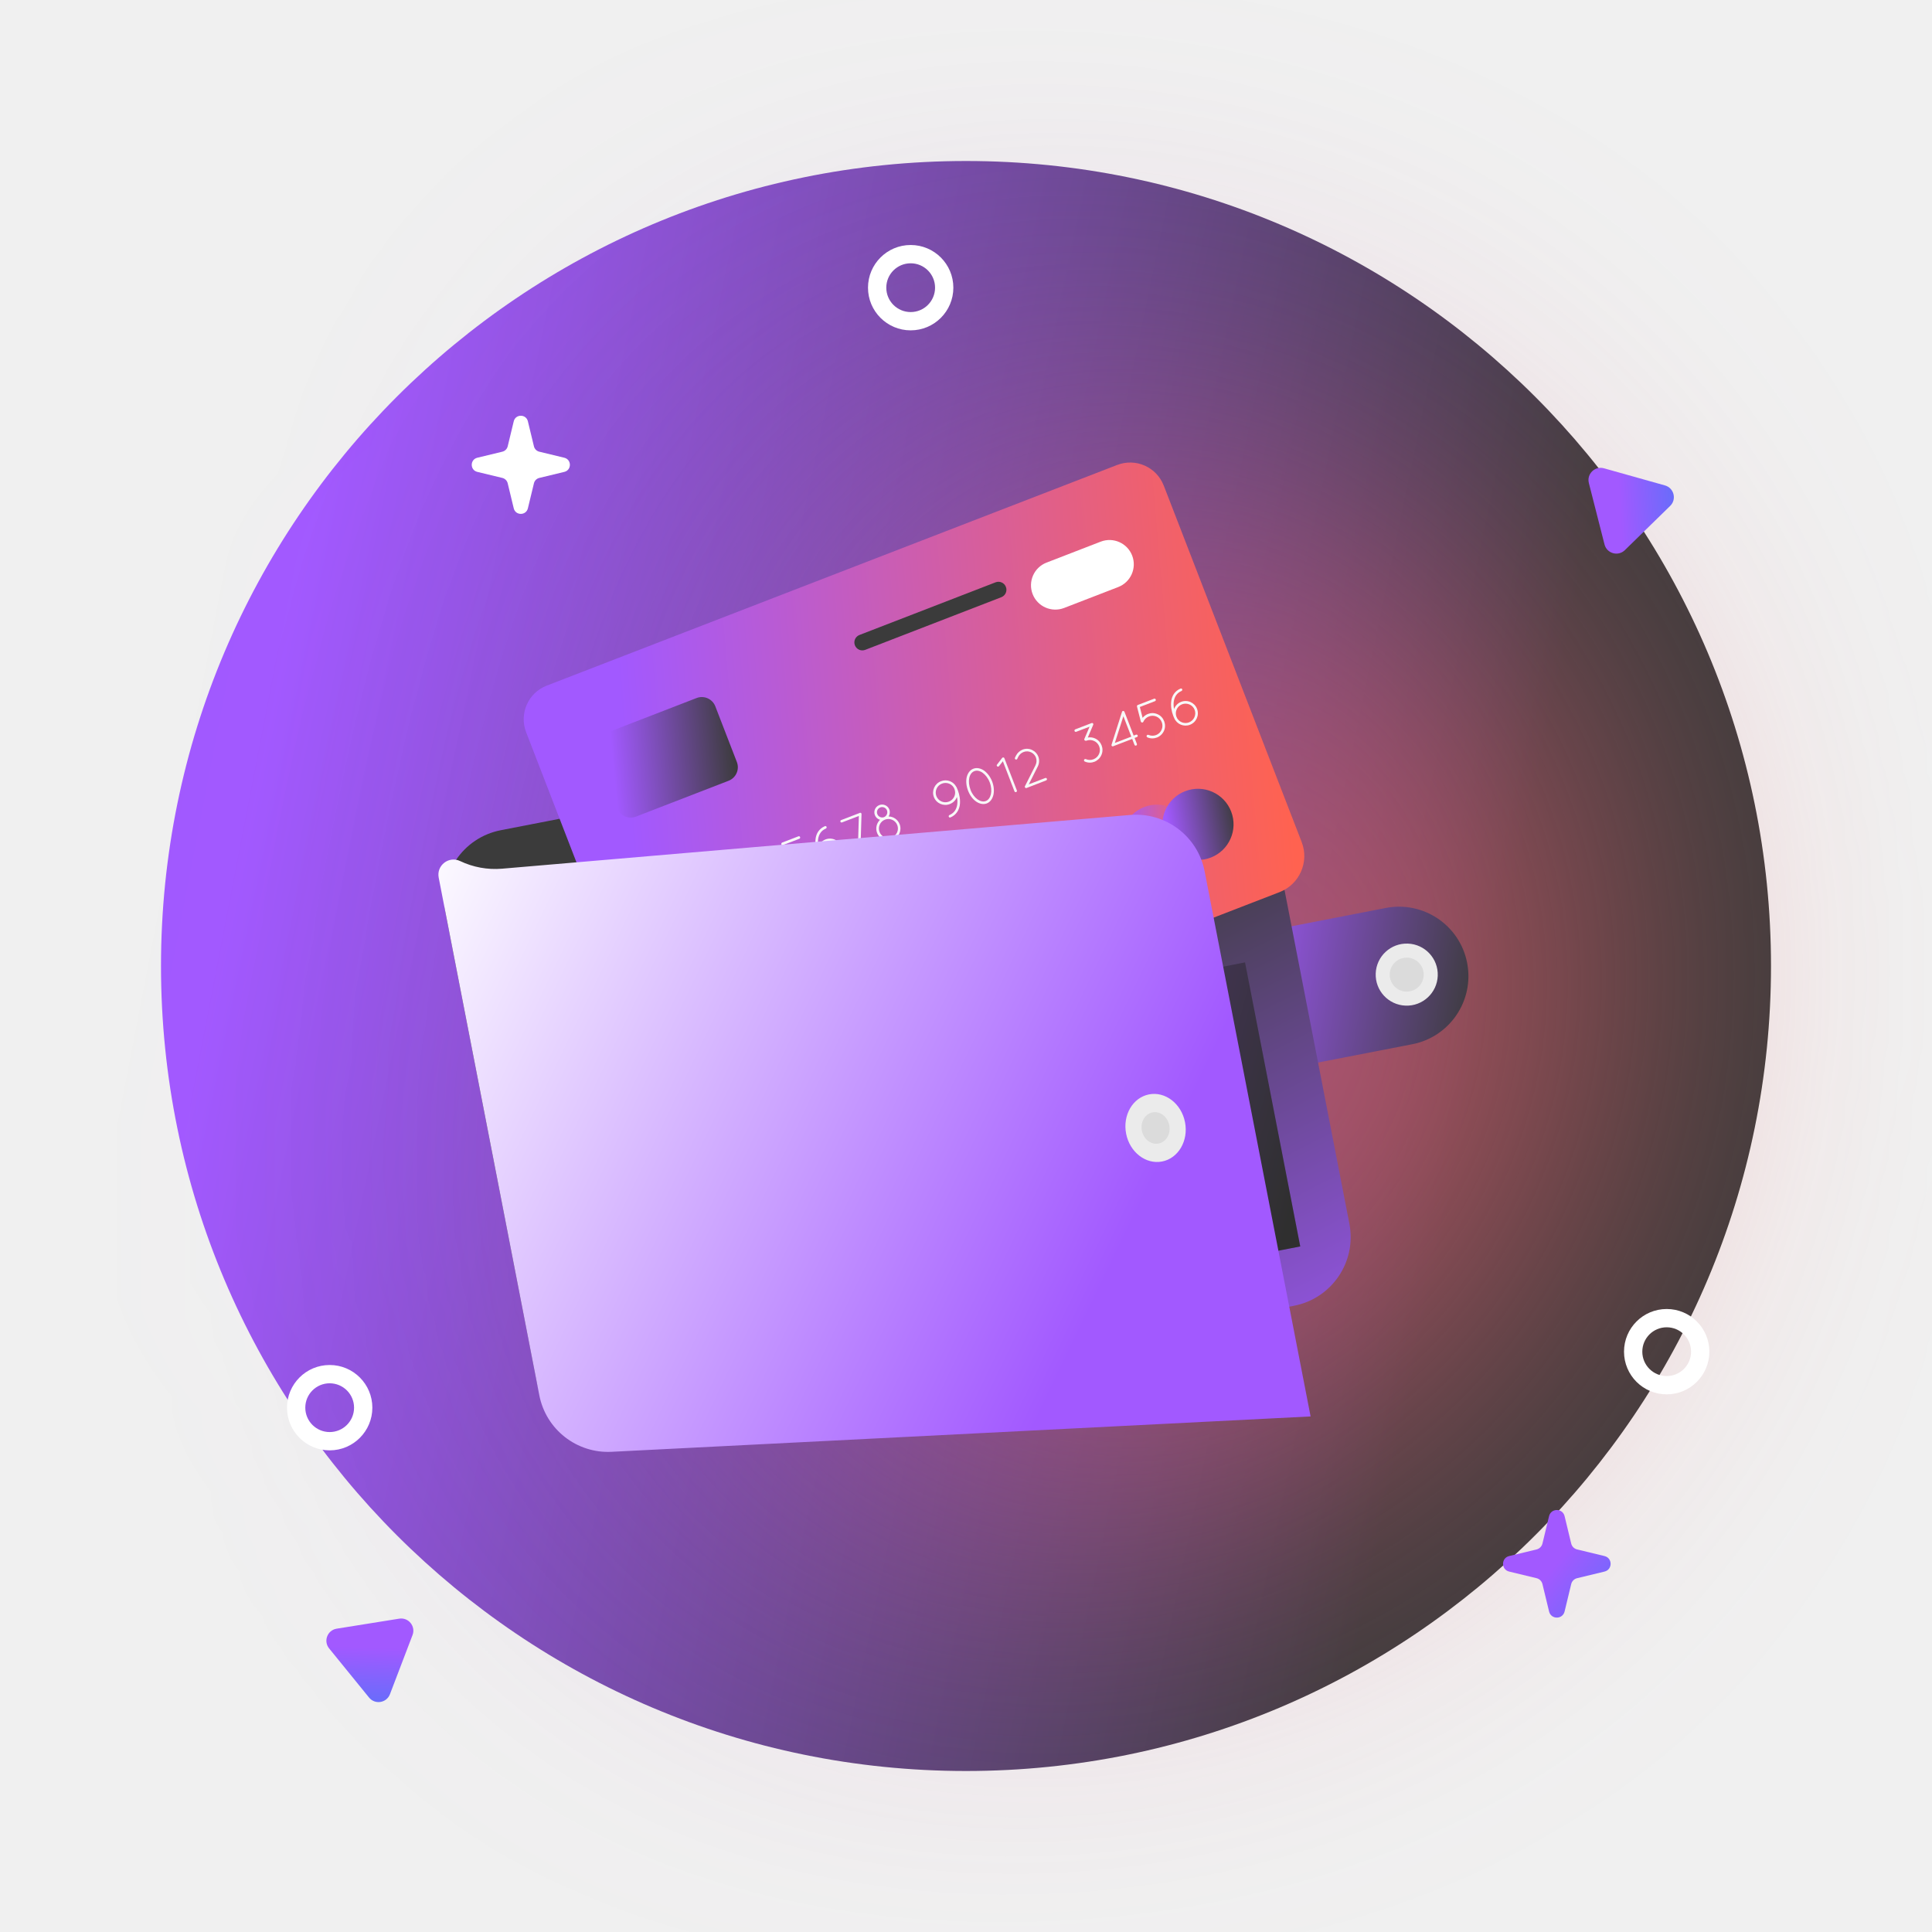
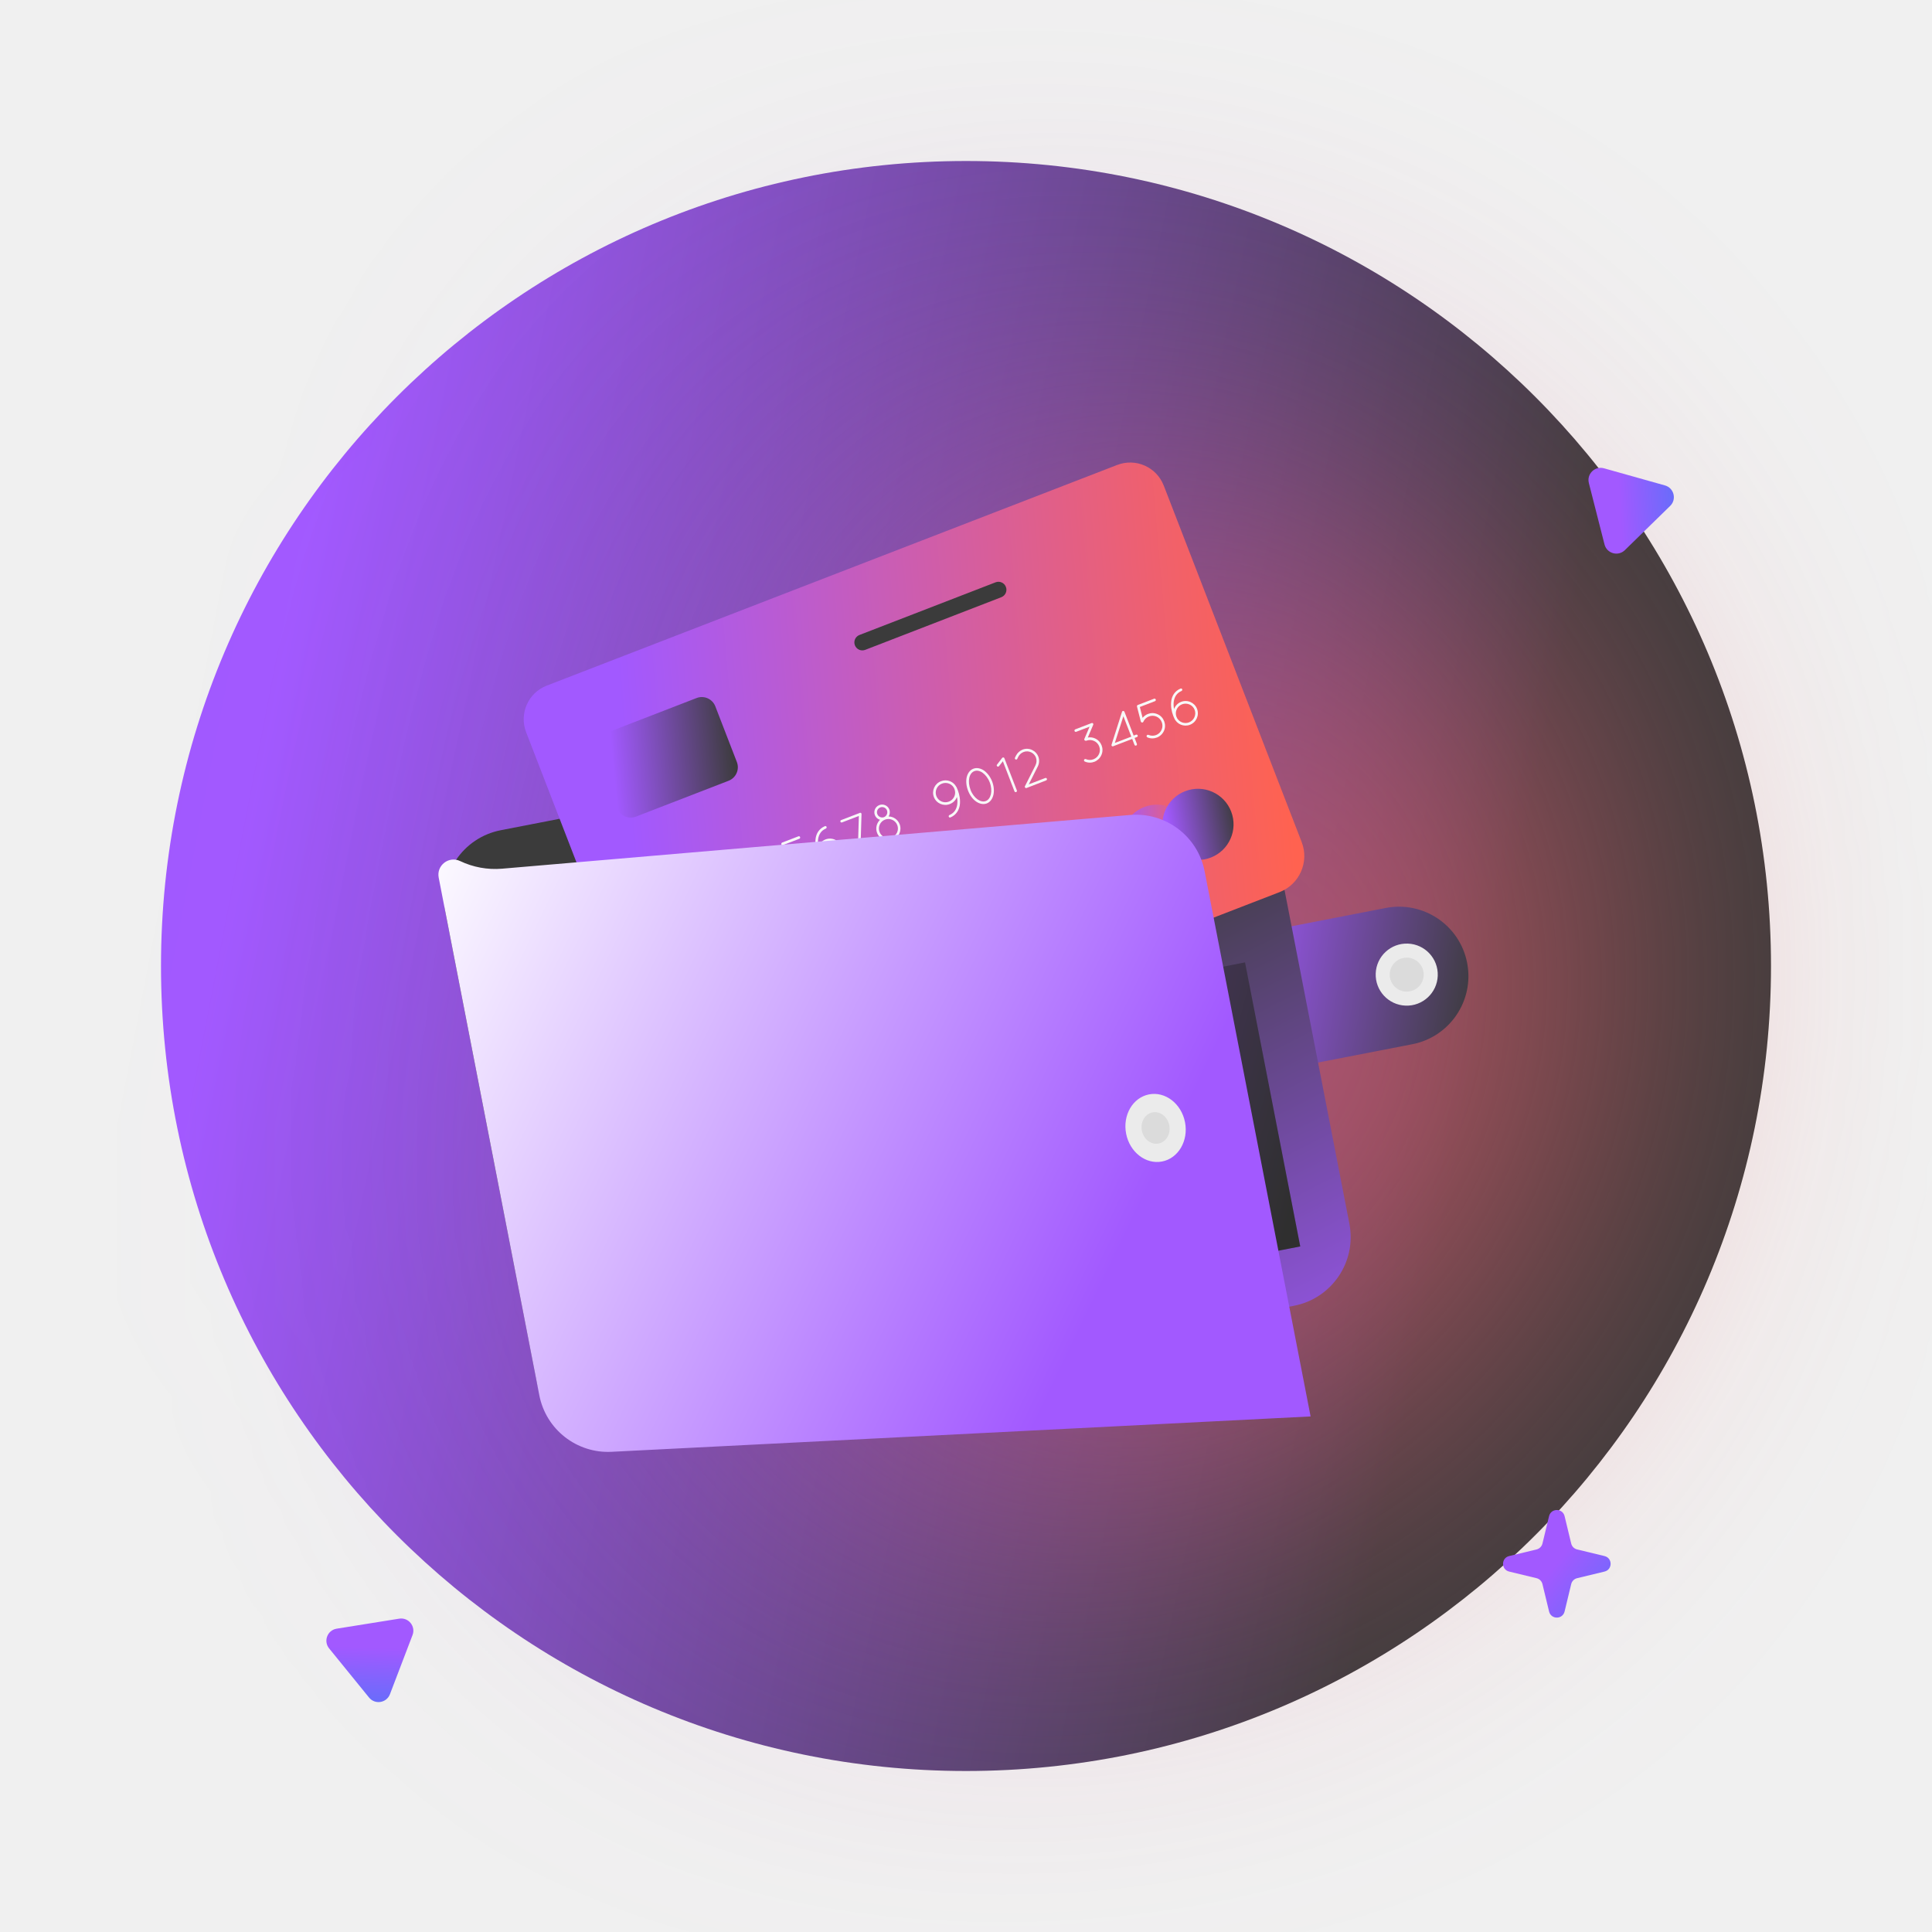
<svg xmlns="http://www.w3.org/2000/svg" width="276" height="276" viewBox="0 0 276 276" fill="none">
  <g clip-path="url(#clip0_1617_11657)">
    <path d="M138 253C201.513 253 253 201.513 253 138C253 74.487 201.513 23 138 23C74.487 23 23 74.487 23 138C23 201.513 74.487 253 138 253Z" fill="url(#paint0_linear_1617_11657)" />
    <g filter="url(#filter0_f_1617_11657)">
      <path d="M138 222C184.392 222 222 184.392 222 138C222 91.608 184.392 54 138 54C91.608 54 54 91.608 54 138C54 184.392 91.608 222 138 222Z" fill="url(#paint1_linear_1617_11657)" />
    </g>
-     <path fill-rule="evenodd" clip-rule="evenodd" d="M130.096 44.58C132.02 44.58 133.58 43.02 133.58 41.096C133.58 39.172 132.02 37.613 130.096 37.613C128.172 37.613 126.613 39.172 126.613 41.096C126.613 43.02 128.172 44.58 130.096 44.58ZM130.096 47.193C133.463 47.193 136.193 44.463 136.193 41.096C136.193 37.73 133.463 35 130.096 35C126.729 35 124 37.73 124 41.096C124 44.463 126.729 47.193 130.096 47.193Z" fill="white" />
-     <path fill-rule="evenodd" clip-rule="evenodd" d="M47.096 204.58C49.02 204.58 50.58 203.02 50.58 201.096C50.58 199.172 49.02 197.613 47.096 197.613C45.172 197.613 43.613 199.172 43.613 201.096C43.613 203.02 45.172 204.58 47.096 204.58ZM47.096 207.193C50.463 207.193 53.193 204.463 53.193 201.096C53.193 197.729 50.463 195 47.096 195C43.73 195 41 197.729 41 201.096C41 204.463 43.73 207.193 47.096 207.193Z" fill="white" />
-     <path fill-rule="evenodd" clip-rule="evenodd" d="M238.098 196.58C240.022 196.58 241.582 195.02 241.582 193.096C241.582 191.172 240.022 189.613 238.098 189.613C236.174 189.613 234.615 191.172 234.615 193.096C234.615 195.02 236.174 196.58 238.098 196.58ZM238.098 199.193C241.465 199.193 244.195 196.463 244.195 193.096C244.195 189.729 241.465 187 238.098 187C234.731 187 232.002 189.729 232.002 193.096C232.002 196.463 234.731 199.193 238.098 199.193Z" fill="white" />
-     <path d="M73.391 60.189C73.647 59.127 75.157 59.127 75.413 60.189L76.276 63.761C76.367 64.141 76.663 64.437 77.043 64.528L80.615 65.391C81.677 65.647 81.677 67.157 80.615 67.413L77.043 68.275C76.663 68.367 76.367 68.663 76.276 69.043L75.413 72.615C75.157 73.677 73.647 73.677 73.391 72.615L72.529 69.043C72.437 68.663 72.141 68.367 71.761 68.275L68.189 67.413C67.127 67.157 67.127 65.647 68.189 65.391L71.761 64.528C72.141 64.437 72.437 64.141 72.529 63.761L73.391 60.189Z" fill="white" />
+     <path fill-rule="evenodd" clip-rule="evenodd" d="M130.096 44.58C132.02 44.58 133.58 43.02 133.58 41.096C133.58 39.172 132.02 37.613 130.096 37.613C128.172 37.613 126.613 39.172 126.613 41.096C126.613 43.02 128.172 44.58 130.096 44.58ZM130.096 47.193C133.463 47.193 136.193 44.463 136.193 41.096C136.193 37.73 133.463 35 130.096 35C126.729 35 124 37.73 124 41.096C124 44.463 126.729 47.193 130.096 47.193Z" />
+     <path fill-rule="evenodd" clip-rule="evenodd" d="M47.096 204.58C49.02 204.58 50.58 203.02 50.58 201.096C50.58 199.172 49.02 197.613 47.096 197.613C45.172 197.613 43.613 199.172 43.613 201.096C43.613 203.02 45.172 204.58 47.096 204.58ZM47.096 207.193C50.463 207.193 53.193 204.463 53.193 201.096C53.193 197.729 50.463 195 47.096 195C43.73 195 41 197.729 41 201.096C41 204.463 43.73 207.193 47.096 207.193Z" />
+     <path fill-rule="evenodd" clip-rule="evenodd" d="M238.098 196.58C240.022 196.58 241.582 195.02 241.582 193.096C241.582 191.172 240.022 189.613 238.098 189.613C236.174 189.613 234.615 191.172 234.615 193.096C234.615 195.02 236.174 196.58 238.098 196.58ZM238.098 199.193C241.465 199.193 244.195 196.463 244.195 193.096C244.195 189.729 241.465 187 238.098 187C234.731 187 232.002 189.729 232.002 193.096C232.002 196.463 234.731 199.193 238.098 199.193Z" />
+     <path d="M73.391 60.189C73.647 59.127 75.157 59.127 75.413 60.189L76.276 63.761C76.367 64.141 76.663 64.437 77.043 64.528L80.615 65.391C81.677 65.647 81.677 67.157 80.615 67.413L77.043 68.275C76.663 68.367 76.367 68.663 76.276 69.043L75.413 72.615C75.157 73.677 73.647 73.677 73.391 72.615L72.529 69.043C72.437 68.663 72.141 68.367 71.761 68.275L68.189 67.413C67.127 67.157 67.127 65.647 68.189 65.391L71.761 64.528C72.141 64.437 72.437 64.141 72.529 63.761L73.391 60.189Z" />
    <path d="M221.296 216.591C221.577 215.428 223.232 215.428 223.513 216.591L224.458 220.507C224.558 220.923 224.883 221.248 225.299 221.348L229.215 222.294C230.378 222.574 230.378 224.229 229.215 224.51L225.299 225.456C224.883 225.556 224.558 225.881 224.458 226.296L223.513 230.212C223.232 231.376 221.577 231.376 221.296 230.212L220.35 226.296C220.25 225.881 219.925 225.556 219.51 225.456L215.594 224.51C214.43 224.229 214.43 222.574 215.594 222.294L219.51 221.348C219.925 221.248 220.25 220.923 220.35 220.507L221.296 216.591Z" fill="url(#paint2_linear_1617_11657)" />
    <path d="M57.031 231.238C58.355 231.026 59.412 232.326 58.934 233.579L55.705 242.034C55.226 243.287 53.571 243.552 52.725 242.511L47.018 235.487C46.172 234.447 46.77 232.881 48.094 232.669L57.031 231.238Z" fill="url(#paint3_linear_1617_11657)" />
    <path d="M226.98 69.006C226.649 67.707 227.848 66.536 229.139 66.899L237.853 69.347C239.143 69.71 239.558 71.334 238.598 72.271L232.121 78.593C231.161 79.529 229.548 79.076 229.216 77.776L226.98 69.006Z" fill="url(#paint4_linear_1617_11657)" />
    <path d="M197.967 129.711L179.074 133.384C173.698 134.428 170.188 139.633 171.233 145.008C172.278 150.383 177.482 153.893 182.857 152.849L201.751 149.176C207.126 148.131 210.636 142.927 209.591 137.552C208.547 132.177 203.342 128.666 197.967 129.711Z" fill="url(#paint5_linear_1617_11657)" />
    <path d="M205.392 139.403C205.487 136.956 203.581 134.895 201.133 134.8C198.686 134.704 196.625 136.611 196.53 139.058C196.434 141.505 198.341 143.566 200.788 143.662C203.236 143.757 205.297 141.85 205.392 139.403Z" fill="#EBEBEB" />
    <path d="M201.421 141.615C202.737 141.359 203.596 140.085 203.341 138.77C203.085 137.454 201.811 136.595 200.495 136.85C199.18 137.106 198.32 138.38 198.576 139.696C198.832 141.011 200.106 141.871 201.421 141.615Z" fill="#DBDBDB" />
    <path d="M168.011 99.85L71.542 118.602C66.12 119.655 62.58 124.905 63.633 130.326L76.668 197.38C77.721 202.802 82.97 206.342 88.392 205.288L184.861 186.537C190.283 185.483 193.823 180.234 192.77 174.812L179.735 107.758C178.682 102.337 173.433 98.796 168.011 99.85Z" fill="url(#paint6_linear_1617_11657)" />
    <path d="M166.248 69.359L185.954 120.295C187.057 123.142 185.639 126.344 182.797 127.445L102.014 158.698C99.172 159.8 95.97 158.382 94.866 155.535L75.161 104.599C74.138 101.949 75.452 98.971 78.103 97.948L159.595 66.423C162.246 65.4 165.223 66.714 166.246 69.365L166.248 69.359Z" fill="url(#paint7_linear_1617_11657)" />
    <path d="M170.043 118.196C171.053 120.815 169.754 123.76 167.135 124.77C164.517 125.781 161.571 124.481 160.561 121.862C159.55 119.244 160.85 116.299 163.469 115.288C166.087 114.278 169.033 115.578 170.043 118.196Z" fill="url(#paint8_linear_1617_11657)" />
    <path d="M175.879 115.934C176.89 118.553 175.59 121.498 172.972 122.509C170.353 123.519 167.408 122.219 166.397 119.601C165.387 116.982 166.687 114.037 169.305 113.027C171.924 112.016 174.869 113.316 175.879 115.934Z" fill="url(#paint9_linear_1617_11657)" />
    <path d="M99.508 99.72L86.273 104.84C85.206 105.253 84.675 106.453 85.088 107.52L88.165 115.474C88.578 116.541 89.778 117.072 90.845 116.659L104.08 111.538C105.148 111.126 105.678 109.926 105.265 108.859L102.188 100.905C101.775 99.838 100.575 99.307 99.508 99.72Z" fill="url(#paint10_linear_1617_11657)" />
-     <path d="M159.749 83.862L152.01 86.854C150.219 87.542 148.209 86.654 147.516 84.865C146.829 83.073 147.716 81.063 149.506 80.371L157.244 77.379C159.034 76.687 161.046 77.579 161.738 79.368C162.426 81.16 161.538 83.17 159.749 83.862Z" fill="white" />
+     <path d="M159.749 83.862L152.01 86.854C150.219 87.542 148.209 86.654 147.516 84.865C146.829 83.073 147.716 81.063 149.506 80.371L157.244 77.379C159.034 76.687 161.046 77.579 161.738 79.368C162.426 81.16 161.538 83.17 159.749 83.862Z" />
    <path d="M92.451 128.416L91.91 129.099C91.91 129.099 91.865 129.148 91.833 129.16C91.769 129.185 91.699 129.169 91.654 129.134C91.568 129.061 91.556 128.949 91.628 128.874L92.362 127.922C92.424 127.85 92.55 127.834 92.621 127.896C92.66 127.929 92.68 127.968 92.694 128.016L94.457 132.57C94.493 132.662 94.454 132.767 94.353 132.806C94.26 132.841 94.152 132.793 94.117 132.701L92.46 128.412L92.451 128.416Z" fill="#F8F8F8" />
    <path d="M95.616 131.966L97.121 128.978C97.299 128.614 97.315 128.217 97.179 127.862C97.062 127.558 96.831 127.299 96.516 127.139C96.161 126.959 95.756 126.95 95.413 127.087C95.1 127.208 94.836 127.43 94.672 127.747L94.518 128.06C94.475 128.155 94.358 128.195 94.277 128.147C94.181 128.104 94.141 127.988 94.189 127.906L94.342 127.588C94.549 127.192 94.89 126.897 95.282 126.747C95.715 126.58 96.216 126.578 96.678 126.818C97.088 127.02 97.375 127.354 97.522 127.736C97.689 128.174 97.684 128.683 97.455 129.146L96.166 131.707L98.515 130.805C98.605 130.765 98.712 130.809 98.751 130.91C98.786 131.002 98.738 131.111 98.645 131.146L95.881 132.217L95.854 132.228C95.803 132.248 95.747 132.253 95.705 132.227C95.611 132.173 95.57 132.067 95.613 131.972L95.616 131.966Z" fill="#F8F8F8" />
    <path d="M101.119 124.845L100.347 126.658C100.684 126.603 101.04 126.635 101.372 126.783C101.824 126.984 102.156 127.353 102.322 127.786C102.488 128.219 102.493 128.714 102.287 129.168C102.086 129.621 101.718 129.957 101.287 130.128C100.864 130.29 100.369 130.295 99.915 130.089C99.821 130.051 99.774 129.943 99.819 129.841C99.855 129.742 99.966 129.7 100.068 129.745C100.428 129.898 100.813 129.898 101.154 129.767C101.495 129.636 101.786 129.376 101.95 129.018C102.111 128.654 102.105 128.266 101.974 127.925C101.843 127.584 101.584 127.293 101.224 127.141C100.865 126.977 100.477 126.984 100.136 127.114C100.081 127.136 100.019 127.127 99.966 127.1L99.957 127.104C99.857 127.063 99.813 126.948 99.86 126.85L100.602 125.107L98.7 125.837C98.6 125.881 98.492 125.833 98.455 125.736C98.416 125.635 98.464 125.526 98.561 125.489L100.882 124.598C100.981 124.555 101.09 124.603 101.127 124.7C101.138 124.727 101.139 124.759 101.134 124.787C101.134 124.813 101.127 124.837 101.118 124.856L101.119 124.845Z" fill="#F8F8F8" />
    <path d="M106.685 126.861L104 127.902L103.977 127.911C103.94 127.925 103.895 127.932 103.857 127.915C103.757 127.89 103.704 127.778 103.742 127.684L105.231 123.002L105.236 122.989C105.271 122.886 105.364 122.84 105.467 122.874C105.503 122.887 105.53 122.914 105.554 122.936C105.559 122.95 105.572 122.955 105.574 122.96L105.583 122.983L106.898 126.383L107.23 126.255C107.331 126.217 107.44 126.265 107.475 126.357C107.51 126.449 107.462 126.557 107.365 126.594L107.034 126.722L107.361 127.574C107.396 127.666 107.348 127.774 107.251 127.811C107.159 127.847 107.051 127.798 107.015 127.706L106.688 126.854L106.685 126.861ZM106.555 126.52L105.43 123.618L104.21 127.431L106.558 126.529L106.555 126.52Z" fill="#F8F8F8" />
    <path d="M113.104 124.987C113.004 124.946 112.96 124.831 113.009 124.738C113.052 124.643 113.165 124.594 113.262 124.641C113.622 124.794 114.008 124.794 114.348 124.663C114.689 124.532 114.971 124.276 115.133 123.913C115.295 123.549 115.29 123.165 115.159 122.825C115.027 122.479 114.767 122.188 114.41 122.029C114.055 121.875 113.665 121.877 113.324 122.007C112.978 122.14 112.692 122.398 112.53 122.761C112.487 122.857 112.372 122.901 112.281 122.857C112.253 122.852 112.23 122.834 112.219 122.817L112.215 122.808C112.215 122.808 112.201 122.798 112.197 122.789C112.183 122.778 112.174 122.755 112.167 122.737C112.163 122.728 112.162 122.712 112.157 122.698L111.623 120.605C111.602 120.55 111.612 120.493 111.643 120.45C111.66 120.411 111.696 120.382 111.742 120.364L114.054 119.477C114.153 119.433 114.261 119.481 114.299 119.578C114.339 119.684 114.289 119.788 114.193 119.825L112.028 120.656L112.422 122.206C112.617 121.956 112.877 121.767 113.177 121.652C113.61 121.486 114.092 121.475 114.552 121.684C115.014 121.882 115.333 122.245 115.503 122.687C115.665 123.111 115.683 123.612 115.472 124.068C115.269 124.515 114.897 124.854 114.469 125.018C114.036 125.184 113.541 125.189 113.089 124.988L113.104 124.987Z" fill="#F8F8F8" />
    <path d="M116.518 119.773C116.628 119.039 117.027 118.373 117.839 118.024C117.928 117.98 118.036 118.028 118.081 118.117C118.119 118.218 118.071 118.326 117.981 118.366C117.296 118.661 116.997 119.188 116.881 119.824C116.822 120.179 116.846 120.572 116.913 120.953C117.082 120.497 117.434 120.108 117.923 119.921C118.839 119.569 119.852 120.02 120.199 120.923C120.547 121.83 120.1 122.841 119.19 123.196C118.302 123.537 117.31 123.115 116.94 122.248C116.886 122.147 116.845 122.041 116.801 121.926C116.553 121.266 116.409 120.491 116.523 119.771L116.518 119.773ZM117.275 122.087C117.289 122.124 117.309 122.148 117.324 122.174C117.333 122.197 117.338 122.211 117.334 122.228C117.664 122.826 118.399 123.103 119.049 122.854C119.772 122.577 120.127 121.769 119.855 121.06C119.583 120.351 118.775 119.995 118.052 120.273C117.343 120.545 116.987 121.352 117.26 122.062L117.27 122.089L117.275 122.087Z" fill="#F8F8F8" />
    <path d="M122.544 121.625L122.694 116.564L120.294 117.485C120.204 117.524 120.097 117.481 120.062 117.389C120.027 117.297 120.075 117.188 120.167 117.153L122.792 116.145C122.823 116.117 122.856 116.105 122.898 116.105C122.948 116.112 123.001 116.139 123.031 116.175C123.049 116.195 123.059 116.207 123.066 116.225C123.08 116.262 123.081 116.293 123.073 116.328L122.918 121.634C122.915 121.709 122.866 121.776 122.802 121.8C122.774 121.811 122.76 121.816 122.727 121.813C122.626 121.81 122.544 121.72 122.539 121.626L122.544 121.625Z" fill="#F8F8F8" />
    <path d="M125.615 115.009C126.182 114.792 126.828 115.072 127.046 115.638C127.178 115.984 127.123 116.348 126.944 116.639C127.625 116.652 128.262 117.073 128.519 117.741C128.862 118.634 128.424 119.627 127.532 119.974C126.643 120.316 125.646 119.879 125.299 118.988C125.042 118.32 125.23 117.582 125.716 117.116C125.395 117.022 125.114 116.787 124.982 116.441C124.764 115.875 125.037 115.236 125.613 115.015L125.615 115.009ZM127.404 119.627C128.113 119.355 128.451 118.57 128.183 117.87C127.916 117.175 127.135 116.819 126.425 117.092C125.725 117.36 125.38 118.153 125.647 118.849C125.917 119.553 126.704 119.896 127.404 119.627ZM126.285 116.739C126.663 116.583 126.856 116.15 126.71 115.767C126.563 115.385 126.133 115.201 125.751 115.348C125.369 115.495 125.183 115.92 125.33 116.302C125.477 116.684 125.905 116.879 126.289 116.737L126.285 116.739Z" fill="#F8F8F8" />
    <path d="M134.43 111.599C135.282 111.272 136.213 111.634 136.618 112.413C136.632 112.424 136.636 112.433 136.646 112.445C136.706 112.575 136.766 112.716 136.822 112.863C137.075 113.522 137.218 114.307 137.113 115.024C136.998 115.744 136.595 116.427 135.792 116.772L135.783 116.776C135.682 116.815 135.577 116.776 135.541 116.684C135.503 116.582 135.543 116.482 135.641 116.434C136.315 116.138 136.635 115.609 136.741 114.976C136.796 114.612 136.785 114.225 136.709 113.847C136.54 114.303 136.182 114.678 135.685 114.869C134.782 115.215 133.77 114.78 133.413 113.865C133.067 112.963 133.518 111.949 134.421 111.603L134.43 111.599ZM136.357 112.725C136.085 112.016 135.285 111.667 134.562 111.945C133.853 112.217 133.496 113.02 133.766 113.725C134.044 114.448 134.846 114.789 135.555 114.517C136.278 114.24 136.635 113.448 136.352 112.726L136.357 112.725Z" fill="#F8F8F8" />
    <path d="M138.296 112.958C138.04 112.291 137.972 111.619 138.098 111.037C138.232 110.479 138.548 110.009 139.05 109.816C139.552 109.623 140.106 109.759 140.578 110.08C141.054 110.426 141.472 110.963 141.733 111.629C141.989 112.296 142.043 112.973 141.918 113.544C141.786 114.107 141.471 114.582 140.969 114.775C140.467 114.967 139.913 114.831 139.438 114.501C138.961 114.167 138.551 113.622 138.294 112.954L138.296 112.958ZM138.641 112.826C138.875 113.434 139.251 113.918 139.656 114.201C140.058 114.48 140.482 114.566 140.837 114.429C141.191 114.293 141.438 113.945 141.556 113.467C141.662 112.987 141.622 112.374 141.389 111.766C141.156 111.158 140.77 110.677 140.37 110.392C139.958 110.102 139.544 110.028 139.189 110.164C138.834 110.3 138.573 110.638 138.47 111.127C138.364 111.606 138.413 112.216 138.648 112.829L138.641 112.826Z" fill="#F8F8F8" />
    <path d="M143.259 108.763L142.719 109.447C142.719 109.447 142.674 109.495 142.642 109.508C142.577 109.533 142.508 109.517 142.462 109.482C142.376 109.409 142.365 109.297 142.437 109.222L143.17 108.269C143.233 108.198 143.358 108.181 143.43 108.244C143.469 108.276 143.489 108.316 143.502 108.364L145.266 112.917C145.301 113.01 145.262 113.114 145.161 113.153C145.069 113.189 144.961 113.14 144.925 113.048L143.269 108.76L143.259 108.763Z" fill="#F8F8F8" />
    <path d="M146.423 112.31L147.928 109.323C148.106 108.959 148.122 108.561 147.986 108.207C147.869 107.903 147.638 107.643 147.323 107.484C146.968 107.303 146.563 107.295 146.22 107.432C145.907 107.552 145.645 107.779 145.479 108.091L145.325 108.404C145.282 108.5 145.165 108.539 145.084 108.491C144.988 108.449 144.948 108.332 144.996 108.25L145.149 107.933C145.356 107.536 145.697 107.241 146.087 107.086C146.52 106.92 147.021 106.918 147.483 107.158C147.893 107.36 148.18 107.694 148.327 108.076C148.495 108.513 148.489 109.023 148.26 109.486L146.971 112.047L149.32 111.145C149.41 111.105 149.519 111.153 149.556 111.25C149.591 111.342 149.543 111.45 149.451 111.486L146.687 112.557L146.659 112.568C146.608 112.587 146.552 112.593 146.511 112.567C146.416 112.513 146.375 112.407 146.418 112.312L146.423 112.31Z" fill="#F8F8F8" />
    <path d="M156.173 103.546L155.4 105.36C155.738 105.304 156.094 105.336 156.425 105.484C156.878 105.685 157.21 106.054 157.376 106.487C157.542 106.92 157.547 107.415 157.341 107.869C157.139 108.322 156.772 108.658 156.345 108.827C155.922 108.99 155.422 108.997 154.968 108.791C154.874 108.753 154.827 108.644 154.873 108.542C154.911 108.448 155.019 108.401 155.121 108.446C155.481 108.599 155.867 108.599 156.208 108.468C156.548 108.337 156.84 108.077 157.003 107.719C157.165 107.356 157.158 106.967 157.028 106.626C156.897 106.286 156.637 105.994 156.277 105.842C155.919 105.678 155.53 105.685 155.189 105.816C155.134 105.837 155.073 105.829 155.02 105.801L155.011 105.805C154.911 105.764 154.866 105.649 154.914 105.551L155.655 103.809L153.753 104.539C153.654 104.582 153.546 104.534 153.508 104.437C153.47 104.336 153.518 104.227 153.614 104.19L155.935 103.299C156.035 103.256 156.143 103.304 156.18 103.401C156.191 103.429 156.192 103.46 156.187 103.488C156.187 103.515 156.18 103.538 156.172 103.557L156.173 103.546Z" fill="#F8F8F8" />
    <path d="M161.739 105.564L159.05 106.597L159.042 106.605L159.029 106.61C158.992 106.624 158.949 106.636 158.909 106.614C158.809 106.589 158.756 106.477 158.794 106.383L160.283 101.701L160.288 101.688C160.323 101.585 160.416 101.539 160.519 101.574C160.555 101.586 160.582 101.613 160.606 101.635C160.611 101.649 160.62 101.656 160.626 101.659L160.635 101.682L161.95 105.082L162.282 104.955C162.383 104.916 162.492 104.964 162.527 105.056C162.562 105.148 162.514 105.257 162.417 105.294L162.086 105.421L162.413 106.273C162.448 106.365 162.4 106.473 162.303 106.51C162.211 106.546 162.103 106.498 162.067 106.405L161.74 105.553L161.739 105.564ZM161.608 105.224L160.484 102.321L159.263 106.134L161.612 105.233L161.608 105.224Z" fill="#F8F8F8" />
    <path d="M163.911 105.331C163.811 105.29 163.767 105.175 163.816 105.082C163.858 104.987 163.974 104.942 164.069 104.985C164.429 105.137 164.814 105.138 165.155 105.008C165.496 104.877 165.778 104.621 165.94 104.257C166.102 103.894 166.097 103.509 165.966 103.168C165.833 102.823 165.574 102.532 165.217 102.373C164.86 102.214 164.471 102.22 164.131 102.351C163.785 102.484 163.499 102.743 163.337 103.106C163.294 103.202 163.181 103.249 163.088 103.2C163.06 103.195 163.037 103.179 163.026 103.162L163.022 103.152C163.022 103.152 163.008 103.143 163.004 103.133C162.989 103.123 162.981 103.099 162.974 103.081C162.97 103.071 162.969 103.056 162.964 103.042L162.43 100.949C162.409 100.893 162.419 100.837 162.45 100.793C162.467 100.755 162.503 100.725 162.549 100.708L164.86 99.821C164.96 99.777 165.068 99.826 165.105 99.922C165.146 100.028 165.096 100.131 164.999 100.168L162.835 100.999L163.229 102.55C163.426 102.306 163.684 102.11 163.984 101.996C164.416 101.829 164.898 101.819 165.359 102.028C165.821 102.226 166.14 102.589 166.31 103.031C166.472 103.455 166.49 103.956 166.279 104.412C166.076 104.86 165.704 105.197 165.276 105.362C164.843 105.528 164.348 105.533 163.896 105.332L163.911 105.331Z" fill="#F8F8F8" />
    <path d="M167.325 100.117C167.435 99.383 167.832 98.713 168.646 98.368C168.735 98.324 168.843 98.372 168.887 98.461C168.926 98.562 168.878 98.67 168.788 98.71C168.105 99.009 167.803 99.532 167.688 100.168C167.629 100.523 167.653 100.915 167.72 101.297C167.889 100.841 168.241 100.452 168.729 100.265C169.646 99.913 170.659 100.364 171.006 101.266C171.354 102.174 170.907 103.185 169.997 103.54C169.108 103.881 168.117 103.459 167.747 102.591C167.692 102.491 167.652 102.385 167.608 102.27C167.359 101.609 167.215 100.835 167.33 100.115L167.325 100.117ZM168.082 102.431C168.096 102.468 168.116 102.492 168.131 102.518C168.14 102.541 168.145 102.555 168.141 102.572C168.471 103.169 169.206 103.447 169.855 103.198C170.578 102.92 170.934 102.113 170.662 101.404C170.39 100.694 169.582 100.339 168.859 100.616C168.15 100.889 167.794 101.696 168.066 102.405L168.077 102.433L168.082 102.431Z" fill="#F8F8F8" />
    <path d="M141.352 124.404L98.095 141.139L98.917 143.264L142.174 126.529L141.352 124.404Z" fill="url(#paint11_linear_1617_11657)" />
    <path d="M130.547 134.016L99.922 145.864L100.744 147.99L131.369 136.142L130.547 134.016Z" fill="url(#paint12_linear_1617_11657)" />
    <path d="M142.226 83.188L122.78 90.711C122.193 90.939 121.901 91.598 122.128 92.185C122.355 92.772 123.015 93.064 123.602 92.837L143.048 85.314C143.635 85.087 143.926 84.427 143.699 83.84C143.472 83.253 142.812 82.961 142.226 83.188Z" fill="#3B3B3B" />
    <path d="M177.861 137.486L76.508 157.188L84.395 197.764L185.749 178.063L177.861 137.486Z" fill="url(#paint13_linear_1617_11657)" />
    <path opacity="0.2" d="M177.861 137.486L76.508 157.188L84.395 197.764L185.749 178.063L177.861 137.486Z" fill="black" />
    <path d="M187.223 202.348L87.367 207.401C82.394 207.653 77.995 204.209 77.045 199.322L62.67 125.372C62.331 123.627 64.124 122.24 65.728 123.007C67.589 123.896 69.658 124.273 71.719 124.099L161.423 116.426C166.516 115.99 171.117 119.464 172.092 124.481L187.227 202.342C187.227 202.344 187.225 202.347 187.223 202.348Z" fill="url(#paint14_linear_1617_11657)" />
    <path d="M166.013 165.928C168.337 165.477 169.804 162.964 169.289 160.317C168.775 157.67 166.474 155.89 164.15 156.341C161.826 156.793 160.359 159.305 160.874 161.953C161.389 164.6 163.69 166.38 166.013 165.928Z" fill="#EBEBEB" />
    <path d="M167.038 160.757C167.277 161.987 166.595 163.155 165.515 163.364C164.435 163.574 163.365 162.747 163.126 161.517C162.887 160.288 163.569 159.12 164.649 158.91C165.729 158.7 166.799 159.527 167.038 160.757Z" fill="#DBDBDB" />
  </g>
  <defs>
    <filter id="filter0_f_1617_11657" x="0" y="0" width="276" height="276" filterUnits="userSpaceOnUse" color-interpolation-filters="sRGB">
      <feFlood flood-opacity="0" result="BackgroundImageFix" />
      <feBlend mode="normal" in="SourceGraphic" in2="BackgroundImageFix" result="shape" />
      <feGaussianBlur stdDeviation="27" result="effect1_foregroundBlur_1617_11657" />
    </filter>
    <linearGradient id="paint0_linear_1617_11657" x1="55.083" y1="23" x2="230.623" y2="59.541" gradientUnits="userSpaceOnUse">
      <stop stop-color="#A259FF" />
      <stop offset="1" stop-color="#3B3B3B" />
    </linearGradient>
    <linearGradient id="paint1_linear_1617_11657" x1="81.2" y1="54" x2="243.658" y2="85.331" gradientUnits="userSpaceOnUse">
      <stop stop-color="#A259FF" stop-opacity="0" />
      <stop offset="1" stop-color="#FF6250" />
    </linearGradient>
    <linearGradient id="paint2_linear_1617_11657" x1="225.689" y1="219.134" x2="240.419" y2="230.703" gradientUnits="userSpaceOnUse">
      <stop stop-color="#A259FF" />
      <stop offset="1" stop-color="#377DF7" />
    </linearGradient>
    <linearGradient id="paint3_linear_1617_11657" x1="58.396" y1="235.526" x2="57.904" y2="250.182" gradientUnits="userSpaceOnUse">
      <stop stop-color="#A259FF" />
      <stop offset="1" stop-color="#377DF7" />
    </linearGradient>
    <linearGradient id="paint4_linear_1617_11657" x1="231.127" y1="67.257" x2="245.767" y2="66.418" gradientUnits="userSpaceOnUse">
      <stop stop-color="#A259FF" />
      <stop offset="1" stop-color="#377DF7" />
    </linearGradient>
    <linearGradient id="paint5_linear_1617_11657" x1="175.551" y1="134.068" x2="211.652" y2="140.31" gradientUnits="userSpaceOnUse">
      <stop stop-color="#A259FF" />
      <stop offset="1" stop-color="#3B3B3B" />
    </linearGradient>
    <linearGradient id="paint6_linear_1617_11657" x1="151.798" y1="224.896" x2="112.799" y2="148.311" gradientUnits="userSpaceOnUse">
      <stop stop-color="#A259FF" />
      <stop offset="1" stop-color="#3B3B3B" />
    </linearGradient>
    <linearGradient id="paint7_linear_1617_11657" x1="88.016" y1="93.9" x2="181.937" y2="85.787" gradientUnits="userSpaceOnUse">
      <stop stop-color="#A259FF" />
      <stop offset="1" stop-color="#FF6250" />
    </linearGradient>
    <linearGradient id="paint8_linear_1617_11657" x1="160.271" y1="116.516" x2="170.129" y2="114.763" gradientUnits="userSpaceOnUse">
      <stop stop-color="#A259FF" />
      <stop offset="1" stop-color="#FF6250" />
    </linearGradient>
    <linearGradient id="paint9_linear_1617_11657" x1="166.108" y1="114.254" x2="175.965" y2="112.501" gradientUnits="userSpaceOnUse">
      <stop stop-color="#A259FF" />
      <stop offset="1" stop-color="#3B3B3B" />
    </linearGradient>
    <linearGradient id="paint10_linear_1617_11657" x1="87.109" y1="104.517" x2="104.739" y2="102.801" gradientUnits="userSpaceOnUse">
      <stop stop-color="#A259FF" />
      <stop offset="1" stop-color="#3B3B3B" />
    </linearGradient>
    <linearGradient id="paint11_linear_1617_11657" x1="105.098" y1="138.429" x2="111.758" y2="147.786" gradientUnits="userSpaceOnUse">
      <stop stop-color="#A259FF" />
      <stop offset="1" stop-color="#FF6250" />
    </linearGradient>
    <linearGradient id="paint12_linear_1617_11657" x1="104.88" y1="143.946" x2="112.188" y2="152.37" gradientUnits="userSpaceOnUse">
      <stop stop-color="#A259FF" />
      <stop offset="1" stop-color="#FF6250" />
    </linearGradient>
    <linearGradient id="paint13_linear_1617_11657" x1="92.918" y1="153.998" x2="183.151" y2="177.706" gradientUnits="userSpaceOnUse">
      <stop stop-color="#A259FF" />
      <stop offset="1" stop-color="#3B3B3B" />
    </linearGradient>
    <linearGradient id="paint14_linear_1617_11657" x1="160.295" y1="177.717" x2="3.981" y2="102.697" gradientUnits="userSpaceOnUse">
      <stop stop-color="#A259FF" />
      <stop offset="0.667" stop-color="white" />
    </linearGradient>
    <clipPath id="clip0_1617_11657">
-       <rect width="276" height="276" fill="white" />
+       <rect width="276" height="276" />
    </clipPath>
  </defs>
</svg>
